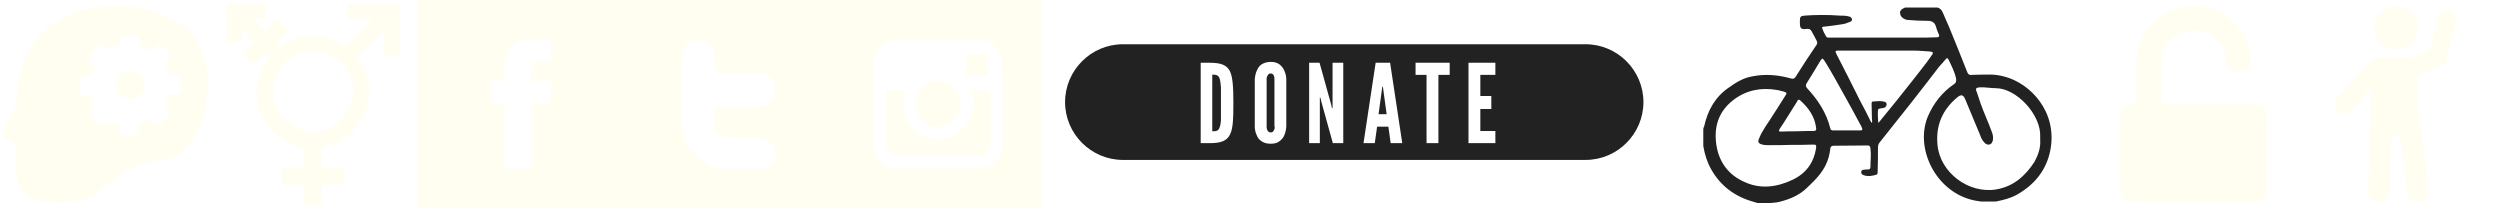
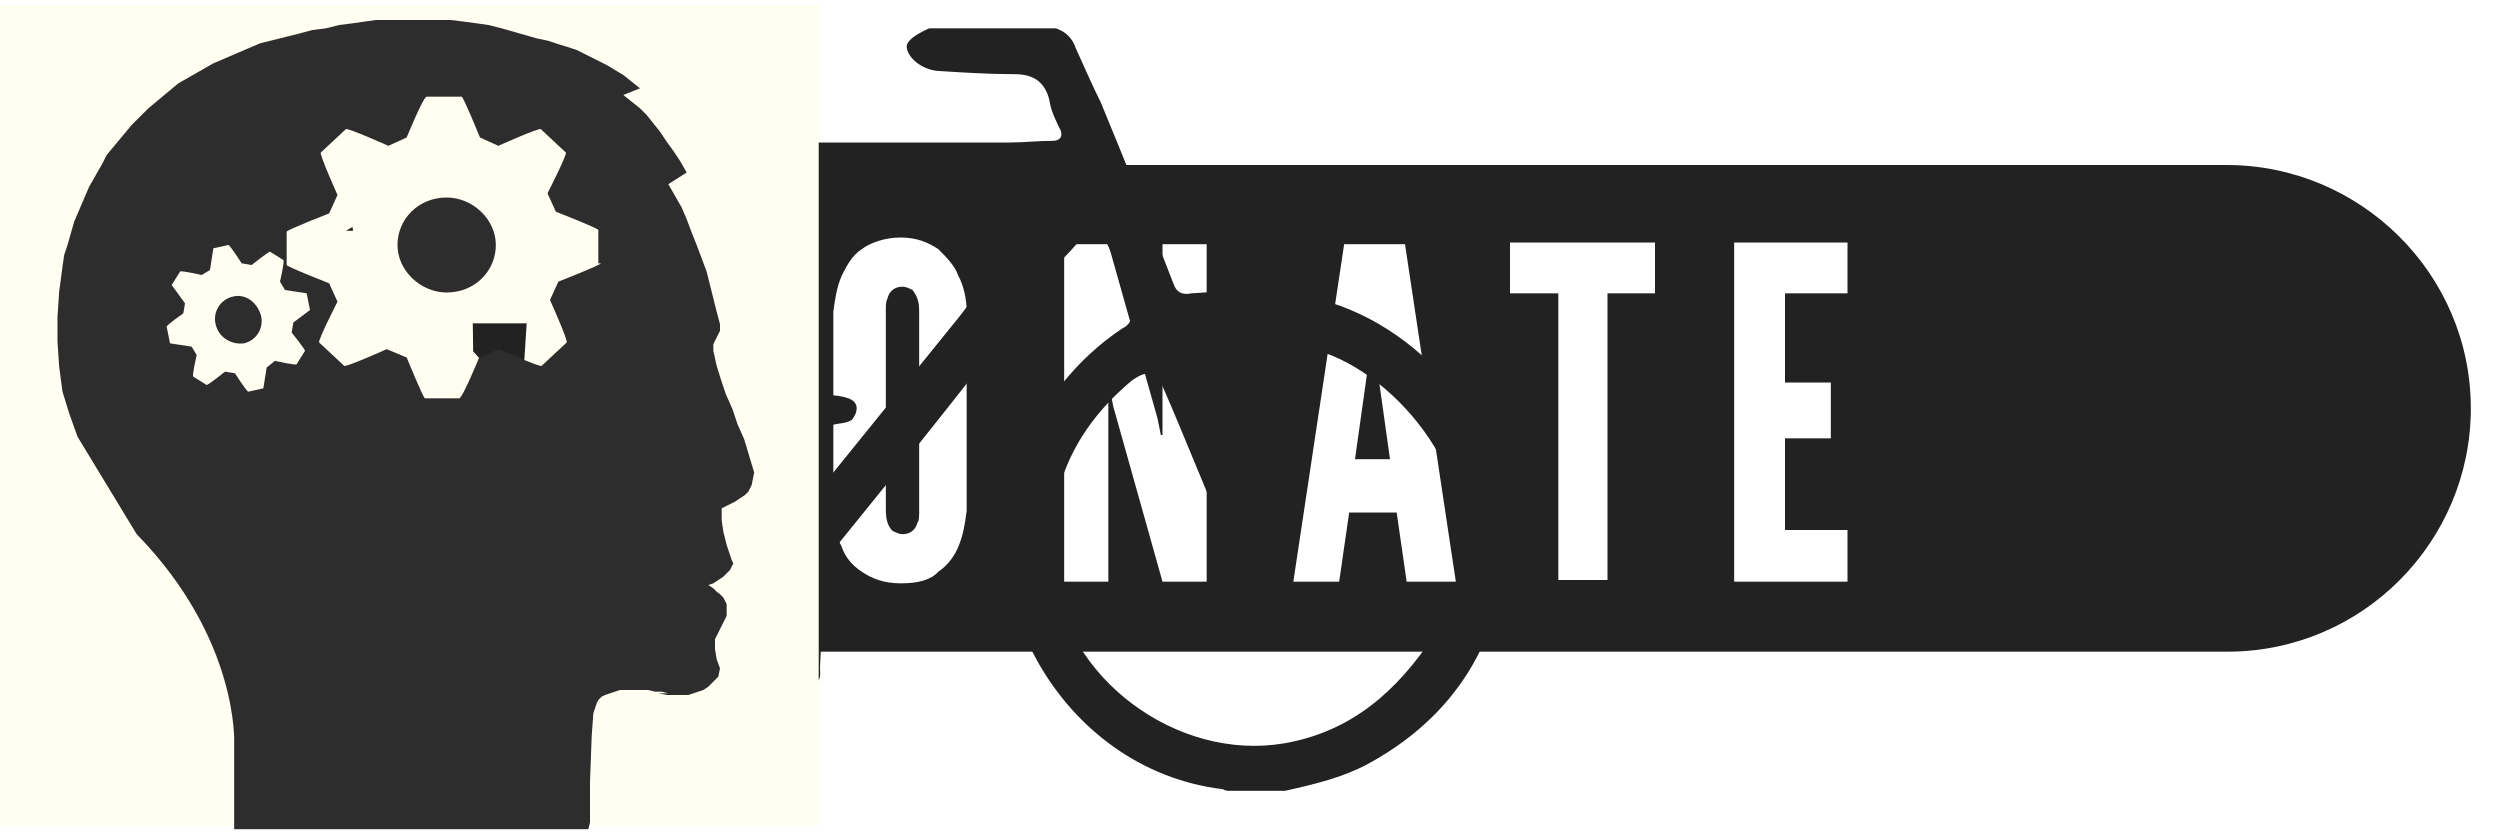
- <svg xmlns="http://www.w3.org/2000/svg" version="1.1" id="svg-sprites" x="0px" y="0px" viewBox="0 0 864.5 72" xml:space="preserve">
+ <svg xmlns="http://www.w3.org/2000/svg" version="1.1" id="svg-sprites" x="0px" y="0px" viewBox="0 -0.6 300 100" xml:space="preserve">
  <g id="bicycle">
-     <path style="fill:#222222;" d="M658.8,2.6c3.8,0,7.6,0,11.2,0c0.9,0.3,1.4,0.8,1.8,1.7c0.7,1.6,1.4,3.3,2.1,4.8   c2.2,5.3,4.3,10.6,6.4,15.9c0.3,0.8,0.8,1,1.6,0.9c1.7-0.1,3.4-0.1,5-0.1c2.1-0.1,4.2,0.1,6.3,0.7C702,28.8,711.6,38.6,709,52   c-1.4,7-5.6,12-11.7,15.4c-2.2,1.2-4.7,1.8-7.2,2.3c-1.7,0-3.4,0-5.1,0c-0.1,0-0.4-0.1-0.5-0.1c-14.3-1.7-22.6-17.6-17.9-29.2   c2-4.7,5-8.5,9.1-11.3c0.8-0.5,0.8-1.2,0.7-2c-0.5-2.3-1.6-4.4-2.6-6.5c-0.3-0.7-0.7-0.5-1-0.1c-0.7,0.8-1.4,1.7-2.2,2.5   c-6.8,8.9-13.6,17.5-20.5,26.1c-0.5,0.5-0.7,1.2-0.7,2c0,2.6,0,5.3-0.1,8c0,0.4,0.1,1-0.4,1.3c-1.4,0.4-3,0.8-4.6,0.1   c-0.4-0.1-0.7-0.5-0.7-1s0.4-0.8,0.9-0.8c0.5-0.1,0.9-0.1,1.4-0.1c0.7,0,0.9-0.3,0.9-0.9c0-2.1,0.3-4.3,0-6.4c-0.1-0.8-0.4-1-1-1   c-3.9,0-7.8,0.1-11.7,0.1c-0.8,0-1.2,0.4-1.2,1.2c-0.1,0.9-0.3,1.7-0.5,2.6c-1.2,4.6-4.3,7.7-7.6,10.8c-2.6,2.5-5.7,3.8-9.1,4.7   c-1,0.3-2.2,0.4-3.4,0.5c-1.6,0-3.1,0-4.6,0c-0.4-0.1-0.8-0.3-1.3-0.4C600,68,595,64.4,591.7,58.5c-1.4-2.5-2.2-5.1-2.7-8   c0-2,0-3.9,0-5.9c0.1-0.3,0.1-0.7,0.3-0.9c1.2-5.5,3.8-10.2,8.5-13.4c2.5-1.8,5.1-3.4,8.2-3.9c4.4-0.9,8.9-0.5,13.2,0.7   c0.8,0.3,1.3,0.1,1.7-0.5c2.3-3.7,4.7-7.3,7.2-11c0.4-0.5,0.4-1,0-1.7c-0.5-0.9-1-2-1.6-3c-0.4-0.8-0.9-1-1.8-0.9   c-2,0.3-2.3-0.3-2.3-2.2c0-0.3,0-0.4,0-0.7c0-1.3,0.3-1.6,1.6-1.7c4-0.3,8.2-0.3,12.3,0c1,0,2.1,0,3.1,0.3c0.5,0.1,0.9,0.4,1,0.9   c0.1,0.7-0.4,0.9-0.8,1c-0.9,0.4-1.8,0.7-2.7,0.8C634.8,8.7,633,9,631,9.2c-0.4,0-1,0-0.9,0.5c0.3,0.9,0.7,1.8,1.2,2.6   c0.4,0.9,1,0.7,1.7,0.7c11.1,0,22,0,33.1,0c1.2,0,2.5-0.1,3.7-0.1c0.7,0,0.9-0.4,0.7-0.9c-0.4-0.9-0.8-1.8-1-2.7   c-0.5-1.6-1.4-2.1-3-2.1c-2.2,0-4.6-0.1-6.8-0.3c-1.3-0.1-2.6-1.2-2.6-2.1C656.8,3.8,657.5,3.1,658.8,2.6z M705.5,48.4   c0-0.4,0-0.7,0-1c0.4-7.8-8.3-16.9-15.3-16.9c-1.8,0-3.8-0.4-5.6-0.3c-1.3,0.1-1.6,0.4-1,1.7c0.4,1.3,0.9,2.6,1.3,3.9   c1.2,3.4,2.7,6.5,3.9,9.9c0.4,0.9,0.5,2,0.3,3c-0.3,0.7-0.5,1.2-1.3,1.3c-0.7,0.1-1.2-0.3-1.6-0.7c-0.8-0.8-1.2-1.8-1.6-2.9   c-1.7-4-3.3-8-5-12c-0.7-1.7-1.4-1.8-2.7-0.8c-5.2,4.3-7.6,9.8-6.9,16.6c0.9,9.5,10.8,16.9,20.3,15.3c5.9-1,10-4.6,13.2-9.5   C704.8,53.6,705.7,51.1,705.5,48.4z M619.3,50.1L619.3,50.1c-2.5,0.1-5.1,0.1-7.6,0.1c-0.9,0-1.7,0-2.6-0.3c-1-0.3-1.3-0.9-0.9-1.8   c0.3-0.7,0.5-1.3,0.9-2c0.9-1.6,1.8-3,2.9-4.6c1.8-2.7,3.5-5.5,5.3-8.3c0.7-1,0.7-1.2-0.7-1.6c-0.7-0.1-1.4-0.4-2.2-0.5   c-5.3-0.9-10.4,0-14.9,3.4c-5.1,3.9-6.9,9.1-6,15.5c0.9,6.1,4.3,10.6,9.9,13c5.6,2.5,11.2,1.7,16.6-0.9c4.6-2.2,7.2-5.9,8-10.8   c0.1-1.2,0.1-1.3-1.2-1.3C624.5,50.1,621.9,50.1,619.3,50.1z M647.1,42.4c0.1,0,0.1,0,0.3-0.1c0-0.5-0.1-1.2-0.1-1.7   c0-1.6-0.1-3.1-0.1-4.6c0-0.4,0-0.9,0.5-0.9c1.3-0.1,2.7-0.3,4,0.1c0.4,0.1,0.7,0.4,0.7,0.9c0,0.4-0.3,0.8-0.5,1   c-0.5,0.3-1.2,0.3-1.7,0.4c-0.4,0.1-0.8,0.1-0.8,0.7c-0.1,1.4,0,2.7,0.1,4.3c0.4-0.4,0.7-0.7,0.8-0.9c3.8-4.6,7.4-9.1,11.1-13.8   c2.2-2.9,4.6-5.7,6.6-8.7c0.7-0.9,0.4-1.2-0.7-1.3c-1.8-0.1-3.7-0.3-5.5-0.3c-8.6,0-17.2,0-25.9,0c-1.3,0-1.4,0.1-0.8,1.3   c2.7,5.3,5.5,10.7,8.2,16.2C644.6,37.4,645.9,39.9,647.1,42.4z M638.5,45.1C638.5,45.1,638.5,45.2,638.5,45.1c1.4,0,3,0,4.4,0   c1.2,0,1.3-0.1,0.8-1.3c-2.1-3.9-4.2-7.8-6.4-11.7c-2.1-3.8-4.2-7.6-6.4-11.1c-0.7-1-0.8-0.9-1.4,0c-1.6,2.6-3.1,5.2-4.7,7.7   c-0.5,0.8-0.4,1.2,0.1,1.8c3.7,4,6.6,8.3,8,13.8c0.1,0.7,0.5,0.8,1.2,0.8C635.5,45.1,637,45.1,638.5,45.1z M621.5,45.4L621.5,45.4   c1.8-0.1,3.7-0.1,5.5-0.1c0.9,0,1.2-0.3,1-1.2c-0.5-3.9-2.7-6.9-5.5-9.4c-0.5-0.4-0.8-0.3-1,0.3c-2.1,3.3-4,6.5-6.1,9.6   c-0.4,0.7-0.3,0.9,0.5,0.9C617.9,45.4,619.7,45.4,621.5,45.4z" />
+     <path style="fill:#222222;" d="M111.5,2.8c5.1,0,10.5,0,15.2,0c1.2,0.4,2,1.2,2.4,2.4c1,2.2,2,4.5,3,6.5c3,7.3,5.9,14.4,8.7,21.7   c0.4,1.2,1.2,1.4,2.2,1.2c2.4-0.2,4.5-0.2,6.9-0.2c3-0.2,5.7,0.2,8.7,1c12.1,3.2,25.1,16.6,21.5,34.8c-2,9.5-7.7,16.4-16,20.9   c-3,1.6-6.3,2.4-9.9,3.2c-2.4,0-4.5,0-6.9,0c-0.2,0-0.6-0.2-0.6-0.2c-19.6-2.4-30.8-24.1-24.5-39.9c2.8-6.3,6.9-11.7,12.5-15.4   c1.2-0.6,1.2-1.6,1-2.8c-0.6-3.2-2.2-5.9-3.6-8.9c-0.4-1-1-0.6-1.4-0.2c-1,1.2-2,2.4-3,3.4c-9.3,12.3-18.6,23.9-28.1,35.6   c-0.6,0.6-1,1.6-1,2.8c0,3.6,0,7.3-0.2,10.9c0,0.6,0.2,1.4-0.6,1.8c-2,0.6-4.2,1.2-6.3,0.2c-0.6-0.2-1-0.6-1-1.4   c0-0.8,0.6-1.2,1.2-1.2c0.6-0.2,1.2-0.2,2-0.2c1,0,1.2-0.4,1.2-1.2c0-3,0.4-5.9,0-8.7c-0.2-1.2-0.6-1.4-1.4-1.4   c-5.3,0-10.7,0.2-16,0.2c-1.2,0-1.6,0.6-1.6,1.6c-0.2,1.2-0.4,2.4-0.6,3.6c-1.6,6.3-5.9,10.5-10.5,14.8c-3.6,3.4-7.7,5.1-12.5,6.3   c-1.4,0.4-3,0.6-4.5,0.6c-2.2,0-4.2,0-6.3,0c-0.6-0.2-1.2-0.4-1.8-0.6c-8.7-2.4-15.6-7.3-20.2-15.4c-2-3.4-3-6.9-3.8-10.9   c0-2.8,0-5.3,0-8.1c0.2-0.4,0.2-1,0.4-1.2c1.6-7.5,5.1-13.8,11.7-18.4c3.4-2.4,6.9-4.5,11.3-5.3c5.9-1.2,12.3-0.6,18,1   c1.2,0.4,1.8,0.2,2.4-0.6c3.2-5.1,6.3-9.9,9.9-15c0.6-0.6,0.6-1.4,0-2.4c-0.6-1.2-1.4-2.8-2.2-4.2c-0.6-1.2-1.2-1.4-2.4-1.2   c-2.8,0.4-3.2-0.4-3.2-3c0-0.4,0-0.6,0-1c0-1.8,0.4-2.2,2.2-2.4c5.5-0.4,11.3-0.4,16.8,0c1.4,0,3,0,4.2,0.4   c0.6,0.2,1.2,0.6,1.4,1.2c0.2,1-0.6,1.2-1.2,1.4c-1.2,0.6-2.4,1-3.8,1.2c-3,0.4-5.3,0.8-8.1,1.2c-0.6,0-1.4,0-1.2,0.6   c0.4,1.2,1,2.4,1.6,3.6c0.6,1.2,1.4,1,2.4,1c15.2,0,30,0,45.3,0c1.6,0,3.4-0.2,5.1-0.2c1,0,1.2-0.6,1-1.2c-0.6-1.2-1.2-2.4-1.4-3.8   c-0.6-2.2-2-3-4.2-3c-3,0-6.3-0.2-9.3-0.4c-1.8-0.2-3.6-1.6-3.6-3C108.9,4.3,109.7,3.6,111.5,2.8z M175.3,65.4c0-0.6,0-1,0-1.4   c0.6-10.7-11.3-23.1-20.9-23.1c-2.4,0-5.1-0.6-7.7-0.4c-1.8,0.2-2.2,0.6-1.4,2.4c0.6,1.8,1.2,3.6,1.8,5.3c1.6,4.5,3.8,8.9,5.3,13.4   c0.6,1.2,0.6,2.8,0.4,4.2c-0.4,1-0.6,1.6-1.8,1.8c-1,0.2-1.6-0.4-2.2-1c-1.2-1.2-1.6-2.4-2.2-4c-2.4-5.5-4.5-10.9-6.9-16.4   c-1-2.4-2-2.4-3.8-1.2c-7.1,5.9-10.5,13.4-9.5,22.7c1.2,13,14.8,23.1,27.7,20.9c8.1-1.4,13.6-6.3,18-13   C174.3,72.5,175.7,69,175.3,65.4z M57.7,67.6L57.7,67.6c-3.4,0.2-6.9,0.2-10.5,0.2c-1.2,0-2.4,0-3.6-0.4c-1.4-0.4-1.8-1.2-1.2-2.4   c0.4-1,0.6-1.8,1.2-2.8c1.2-2.2,2.4-4.2,4-6.3c2.4-3.8,4.7-7.5,7.3-11.3c1-1.4,1-1.6-1-2.2c-1-0.2-2-0.6-3-0.6   c-7.3-1.2-14.2,0-20.4,4.5c-6.9,5.3-9.5,12.5-8.1,21.1C23.7,75.9,28.5,82,36,85.4c7.7,3.4,15.2,2.4,22.7-1.2   c6.3-3,9.9-8.1,10.9-14.8c0.2-1.6,0.2-1.8-1.6-1.8C64.6,67.6,61.1,67.6,57.7,67.6z M95.7,57.1c0.2,0,0.2,0,0.4-0.2   c0-0.6-0.2-1.6-0.2-2.4c0-2.2-0.2-4.2-0.2-6.3c0-0.6,0-1.2,0.6-1.2c1.8-0.2,3.8-0.4,5.5,0.2c0.6,0.2,1,0.6,1,1.2   c0,0.6-0.4,1.2-0.6,1.4c-0.6,0.4-1.6,0.4-2.4,0.6c-0.6,0.2-1.2,0.2-1.2,1c-0.2,2,0,3.8,0.2,5.9c0.6-0.6,1-1,1.2-1.2   c5.1-6.3,10.1-12.5,15.2-18.8c3-4,6.3-7.7,9.1-11.9c1-1.2,0.6-1.6-1-1.8c-2.4-0.2-5.1-0.4-7.5-0.4c-11.7,0-23.5,0-35.4,0   c-1.8,0-2,0.2-1.2,1.8c3.8,7.3,7.5,14.6,11.3,22.1C92.1,50.4,93.9,53.8,95.7,57.1z M83.8,60.9C83.8,60.9,83.8,61.1,83.8,60.9   c2,0,4.2,0,5.9,0c1.6,0,1.8-0.2,1.2-1.8c-3-5.3-5.7-10.7-8.7-16c-3-5.1-5.7-10.5-8.7-15.2c-1-1.4-1.2-1.2-2,0   c-2.2,3.6-4.2,7.1-6.3,10.5c-0.6,1.2-0.6,1.6,0.2,2.4c5.1,5.5,9.1,11.3,10.9,18.8c0.2,1,0.6,1.2,1.6,1.2   C79.6,60.9,81.8,60.9,83.8,60.9z M60.7,61.3L60.7,61.3c2.4-0.2,5.1-0.2,7.5-0.2c1.2,0,1.6-0.4,1.4-1.6c-0.6-5.3-3.8-9.5-7.5-12.8   c-0.6-0.6-1.2-0.4-1.4,0.4c-3,4.5-5.5,8.9-8.3,13c-0.6,1-0.4,1.2,0.6,1.2C55.7,61.3,58.1,61.3,60.7,61.3z" />
  </g>
  <g id="donate">
-     <path style="fill:#222222;" d="M568.3,35.3c0,11-9,20-20,20h-160c-11,0-20-9-20-20l0,0c0-11,9-20,20-20h160   C559.3,15.3,568.3,24.3,568.3,35.3L568.3,35.3z M418.4,49.5c3.8,0,5.8-0.8,6.9-2.9c1.1-2.1,1.2-5.6,1.2-11s-0.2-8.9-1.2-11   c-1.1-2.1-3.1-2.9-6.9-2.9h-3.2v27.8H418.4z M419.2,25.8c1.4,0,2.2,0.2,2.6,1.5c0.2,0.7,0.3,1.7,0.4,2.9c0,1.3,0,3.1,0,5.4   s0,4,0,5.4s-0.2,2.3-0.4,2.9c-0.4,1.4-1.2,1.5-2.6,1.5V25.8z M444.8,27.4c0-1.1-0.3-2.1-0.7-3c-0.3-0.8-0.9-1.5-1.6-2.1   c-0.8-0.6-1.8-0.9-3.1-0.9c-1.4,0-2.4,0.4-3.2,0.9s-1.2,1.3-1.6,2.1c-0.4,0.9-0.6,1.9-0.7,3v16.4c0,1.1,0.3,2.2,0.7,3   c0.3,0.8,0.8,1.5,1.6,2c0.8,0.6,1.8,0.9,3.2,0.9s2.4-0.3,3.1-0.9c0.8-0.6,1.3-1.3,1.6-2c0.4-0.9,0.6-1.9,0.7-3V27.4z M440.8,43.8   c0,0.4,0,0.8-0.2,1c-0.2,0.6-0.5,1-1.2,1c-0.3,0-0.6-0.1-0.8-0.3c-0.4-0.4-0.6-0.9-0.6-1.7V27.4c0-0.4,0-0.7,0.2-1   c0.2-0.5,0.5-1,1.2-1c0.3,0,0.6,0.1,0.8,0.3c0.4,0.5,0.5,1,0.5,1.7v16.4H440.8z M460.9,49.5h3.6V21.7h-3.7v15.7h-0.2l-0.3-1.3   l-4-14.4h-3.6v27.8h3.7V33.8h0.2l0.3,1.3L460.9,49.5z M475.4,49.5l0.8-5.7h3.9l0.8,5.7h4l-4.2-27.8h-5l-4.2,27.8H475.4z    M479.5,39.5h-2.8l1.2-8.8L478,30h0.2l0.1,0.7L479.5,39.5z M493.3,25.9v23.6h4.1V25.9h3.9v-4.2h-11.8v4.2   C489.5,25.9,493.3,25.9,493.3,25.9z M507.8,49.5h9.3v-4.2h-5.2v-7.6h3.8v-4.5h-3.8v-7.3h5.2v-4.2h-9.3V49.5z" />
+     <path style="fill:#222222;" d="M296.5,48.4c0,16-13,29.2-29.2,29.2H33.6c-16,0-29.2-13-29.2-29.2l0,0c0-16,13-29.2,29.2-29.2h233.6   C283.2,19.2,296.5,32.2,296.5,48.4L296.5,48.4z M77.5,69.2C83,69.2,86,68,87.6,65c1.6-3.2,1.8-8.1,1.8-16s-0.2-13-1.8-16   c-1.6-3.2-4.5-4.2-10.1-4.2h-4.7v40.5h4.7V69.2z M78.7,34.4c2,0,3.2,0.2,3.8,2.2c0.2,1,0.4,2.6,0.6,4.2c0,2,0,4.5,0,7.9   s0,5.9,0,7.9s-0.2,3.4-0.6,4.2c-0.6,2-1.8,2.2-3.8,2.2V34.4z M116,36.8c0-1.6-0.4-3.2-1-4.3c-0.4-1.2-1.4-2.2-2.4-3.2   c-1.2-0.8-2.6-1.4-4.5-1.4s-3.6,0.6-4.7,1.4c-1.2,0.8-1.8,2-2.4,3.2c-0.6,1.4-0.8,2.8-1,4.3v23.9c0,1.6,0.4,3.2,1,4.3   c0.4,1.2,1.2,2.2,2.4,3c1.2,0.8,2.6,1.4,4.7,1.4s3.6-0.4,4.5-1.4c1.2-0.8,2-2,2.4-3c0.6-1.4,0.8-2.8,1-4.3V36.8z M110.3,60.7   c0,0.6,0,1.2-0.2,1.4c-0.2,0.8-0.8,1.4-1.8,1.4c-0.4,0-0.8-0.2-1.2-0.4c-0.6-0.6-0.8-1.4-0.8-2.6V36.6c0-0.6,0-1,0.2-1.4   c0.2-0.8,0.8-1.4,1.8-1.4c0.4,0,0.8,0.2,1.2,0.4c0.6,0.8,0.8,1.4,0.8,2.6V60.7L110.3,60.7z M139.5,69.2h5.3V28.7h-5.3v22.9h-0.2   l-0.4-2L133,28.7h-5.3v40.5h5.3V46.2h0.2l0.4,2L139.5,69.2z M160.7,69.2l1.2-8.3h5.7l1.2,8.3h5.9l-6.1-40.5h-7.3l-6.1,40.5H160.7z    M166.8,54.5h-4.2l1.8-12.8l0.2-1h0.2l0.2,1L166.8,54.5z M187,34.6V69h5.9V34.6h5.7v-6.1h-17.4v6.1H187z M208.1,69.2h13.6V63h-7.5   V52h5.5v-6.7h-5.5V34.6h7.5v-6.1h-13.6V69.2z" />
  </g>
  <g id="facebook">
-     <path style="fill:#FFFEF1;" d="M144.3,0v72h72V0H144.3z M190.1,36h-6.3c0,10.1,0,22.5,0,22.5h-9.4c0,0,0-12.2,0-22.5h-4.5v-7.9h4.5   v-5.2c0-3.6,1.8-9.4,9.4-9.4h6.8v7.7c0,0-4.1,0-5,0s-2,0.4-2,2.2v4.7h7.2L190.1,36z" />
+     <path style="fill:#FFFEF1;" d="M0,0v98.4h98.2V0H0z M62.5,49.2h-8.7c0,13.8,0,30.6,0,30.6H40.9c0,0,0-16.6,0-30.6h-6.1V38.3h6.1   v-7.1c0-4.9,2.4-12.8,12.8-12.8H63v10.5c0,0-5.5,0-6.9,0c-1.2,0-2.8,0.6-2.8,3v6.3h9.9L62.5,49.2z" />
  </g>
  <g id="twitter">
-     <path style="fill:#FFFEF1;" d="M216,0v72h72V0H216z M262.3,58.5c-1.6,0-10.3-0.2-12.6-0.2c-2.2,0-13.9-3.6-13.9-16.4   c0-2.3,0-4.5,0-6.8c0-2.2,0-4.3,0-6.3c0-0.5,0-1.3,0-1.8c0-3.2-0.4-6.8,0.7-9.9c0.7-2.3,2.7-3.2,5-3.2c5.6,0,5.9,5.8,5.9,11.5h16.2   c2.5,0,4.5,2.5,4.5,6.7c0,4-4.1,4.9-6.3,4.9h-14.6c0,2.3-0.2,4.5-0.2,5.6c0,2.5,0.9,5.2,7.2,5.2h8.6c2.2,0,5.4,1.6,5.4,6.3   C268.4,58.1,263.9,58.5,262.3,58.5z" />
+     <path style="fill:#FFFEF1;" d="M0,0v98.4h98.2V0H0z M63,79.8c-2.2,0-14-0.2-17.2-0.2c-3,0-19-4.9-19-22.3c0-3.2,0-6.1,0-9.3   c0-3,0-5.9,0-8.7c0-0.6,0-1.8,0-2.4c0-4.3-0.6-9.3,1-13.4c1-3.2,3.8-4.3,6.9-4.3c7.7,0,8.1,7.9,8.1,15.6H65c3.4,0,6.1,3.4,6.1,9.1   c0,5.5-5.5,6.7-8.7,6.7h-20c0,3.2-0.2,6.1-0.2,7.7c0,3.4,1.2,7.1,9.9,7.1h11.7c3,0,7.3,2.2,7.3,8.7C71.5,79.4,65.4,79.8,63,79.8z" />
  </g>
  <g id="instagram">
    <g>
-       <path style="fill:#FFFEF1;" d="M324.3,43.9c4.3,0,7.9-3.6,7.9-7.9c0-1.8-0.5-3.2-1.4-4.7c-1.4-2-3.8-3.2-6.5-3.2s-5,1.3-6.5,3.2    c-0.9,1.3-1.4,2.9-1.4,4.7C316.4,40.3,320,43.9,324.3,43.9z" />
-       <polygon style="fill:#FFFEF1;" points="341.6,26.3 341.6,19.6 341.6,18.7 340.7,18.7 334.1,18.7 334.1,26.3   " />
-       <path style="fill:#FFFEF1;" d="M336.6,36c0,6.8-5.6,12.2-12.2,12.2c-6.8,0-12.2-5.6-12.2-12.2c0-1.6,0.4-3.2,0.9-4.7h-6.7v18.4    c0,2.3,2,4.3,4.3,4.3h27.5c2.3,0,4.3-2,4.3-4.3V31.3h-6.7C336.4,32.8,336.6,34.4,336.6,36z" />
-       <path style="fill:#FFFEF1;" d="M288.3,0v72h72V0H288.3z M346.8,31.3v18.4c0,4.9-4,8.6-8.6,8.6h-27.7c-4.9,0-8.6-4-8.6-8.6V31.3    v-9.2c0-4.9,4-8.6,8.6-8.6H338c4.9,0,8.6,4,8.6,8.6L346.8,31.3L346.8,31.3z" />
+       <path style="fill:#FFFEF1;" d="M49,60.1c5.9,0,10.9-4.9,10.9-10.9c0-2.4-0.6-4.3-2-6.3c-2-2.8-5.1-4.3-8.9-4.3    c-3.8,0-6.9,1.8-8.9,4.3c-1.2,1.8-2,4-2,6.3C38.3,55.1,43.3,60.1,49,60.1z" />
+       <polygon style="fill:#FFFEF1;" points="72.7,36 72.7,26.9 72.7,25.5 71.5,25.5 62.5,25.5 62.5,36   " />
+       <path style="fill:#FFFEF1;" d="M65.8,49.2c0,9.3-7.7,16.6-16.6,16.6c-9.3,0-16.6-7.7-16.6-16.6c0-2.2,0.6-4.3,1.2-6.3h-9.1V68    c0,3.2,2.8,5.9,5.9,5.9h37.5c3.2,0,5.9-2.8,5.9-5.9V42.9H65C65.6,44.9,65.8,47,65.8,49.2z" />
+       <path style="fill:#FFFEF1;" d="M0,0v98.4h98.2V0H0z M79.8,42.9V68c0,6.7-5.5,11.7-11.7,11.7H30.4c-6.7,0-11.7-5.5-11.7-11.7V42.9    V30.2c0-6.7,5.5-11.7,11.7-11.7H68c6.7,0,11.7,5.5,11.7,11.7L79.8,42.9L79.8,42.9z" />
    </g>
  </g>
  <g id="trans">
-     <path id="path5" style="fill:#FFFEF1;" d="M78.3,1.2v13.3h5.3v-4l4,4l-4,4l4,4l4-4l1.3,1.3c-2.6,3.3-4.2,7.5-4.2,12   c0,9.7,7.1,17.8,16.5,19.2v6.9h-7.6v6h7.6v7h6v-7h7.6v-6h-7.6V51l0,0c9.3-1.4,16.5-9.5,16.5-19.2c0-4.5-1.6-8.7-4.2-12l9.3-9.3v8.6   h5.3V1.2h-17.9v5.3h8.6l-9.4,9.4c-3.2-2.2-7-3.6-11.2-3.6s-8,1.3-11.2,3.6l-1.4-1.4l4-4l-4-4l-4,4l-4-4h4V1.2H78.3z M108.2,17.7   c7.7,0,13.9,6.3,13.9,13.9s-6.3,13.9-13.9,13.9s-13.9-6.3-13.9-13.9S100.5,17.7,108.2,17.7L108.2,17.7z" />
+     <path id="path5" style="fill:#FFFEF1;" d="M10.9,1.6v18.2h7.3v-5.5l5.5,5.5l-5.5,5.5l5.5,5.5l5.5-5.5l1.8,1.8   c-3.6,4.5-5.7,10.3-5.7,16.4c0,13.2,9.7,24.3,22.5,26.3v9.5H37.4v8.1h10.5v9.5h8.1v-9.5h10.5v-8.1H55.9v-9.5l0,0   c12.6-2,22.5-13,22.5-26.3c0-6.1-2.2-11.9-5.7-16.4l12.6-12.6v11.7h7.3V1.6H68.2v7.3h11.7L67,21.7c-4.3-3-9.5-4.9-15.2-4.9   s-10.9,1.8-15.2,4.9l-2-2l5.5-5.5l-5.5-5.5l-5.5,5.5l-5.5-5.5h5.5V1.4H10.9V1.6z M51.8,24.1c10.5,0,19,8.7,19,19   c0,10.5-8.7,19-19,19s-19-8.7-19-19C32.8,32.8,41.1,24.1,51.8,24.1L51.8,24.1z" />
+   </g>
+   <g id="lock">
+     <path style="fill:#FFFEF1;" d="M78.7,49c1.6,0,3,0.6,4.2,1.6c1.2,1,1.6,2.4,1.6,4.2v34.8c0,1.6-0.6,3-1.6,4.2   c-1,1.2-2.4,1.6-4.2,1.6H20.6c-1.6,0-3-0.6-4.2-1.6c-1.2-1.2-1.6-2.4-1.6-4.2V54.7c0-1.6,0.6-3,1.6-4.2c1.2-1.2,2.4-1.6,4.2-1.6h2   V29.4c0-7.5,2.6-13.8,7.9-19.2s11.7-7.9,19.2-7.9s13.8,2.6,19.2,7.9s7.9,11.7,7.9,19.2c0,1.2-0.4,2-1.2,2.8   c-0.8,0.8-1.6,1.2-2.8,1.2H69c-1.2,0-2-0.4-2.8-1.2c-0.8-0.8-1.2-1.6-1.2-2.8c0-4.2-1.6-7.9-4.5-10.9c-3-3-6.7-4.5-10.9-4.5   s-7.9,1.6-10.9,4.5c-3,3-4.5,6.7-4.5,10.9v19.4h44.5V49z" />
+   </g>
+   <g id="child">
+     <circle style="fill:#FFFEF1;" cx="46.4" cy="13.2" r="10.3" />
+     <path style="fill:#FFFEF1;" d="M18.6,46.2C17,48,17,50.8,18.8,52.4c0.8,0.8,2,1.2,3,1.2c1.2,0,2.4-0.4,3.2-1.4l9.5-10.7V54l-1.2,36   c-0.2,3,2,5.1,4.9,5.3h0.2c2.8,0,4.9-2.2,5.1-4.9l1-27.1h4L52,90.7c0.2,2.6,2.4,4.3,5.1,4.3c0.2,0,0.4,0,0.6,0   c2.8-0.4,4.7-3,4.3-5.7L56.9,51l-0.2-15.6L68,30.2c1.2-0.6,2.2-1.6,2.4-3l4.5-17.6c0.6-2.4-0.8-4.7-3.2-5.5   c-2.4-0.8-4.7,0.8-5.5,3.2l-4,15.6l-9.1,4.2H37.4c-0.2,0-0.4,0-0.6,0.2c-0.8,0.2-1.8,0.6-2.4,1.2L18.6,46.2z" />
  </g>
  <g id="brain">
-     <g>
-       <path style="fill:#FFFEF1;" d="M31.3,32.7L31.3,32.7L31.3,32.7L31.3,32.7z" />
-       <path style="fill:#FFFEF1;" d="M31.3,32.7C31.3,32.5,31.3,32.5,31.3,32.7C31.3,32.5,31.3,32.5,31.3,32.7z" />
-       <path style="fill:#FFFEF1;" d="M58.6,32.7L58.6,32.7L58.6,32.7z" />
-       <path style="fill:#FFFEF1;" d="M58.6,32.7L58.6,32.7L58.6,32.7z" />
-       <path style="fill:#FFFEF1;" d="M66.4,11.7c-6-7.2-22.8-12.3-37.1-8.3C14.4,7.7,6.8,17,5.9,33.8c0,1.3-0.4,2.5-0.9,3.6l-3.8,7.8    c-0.2,0.7-0.2,1.3,0,2s0.9,1.1,1.3,1.3l1.1,0.2c1.1,0.4,1.8,1.3,1.8,2.5C5.2,66.2,5.9,70,21.5,70C38.3,70,36,57.7,56.4,55.3    C71.6,53.5,76.7,24,66.4,11.7z M62.4,30.9c0,0.9-0.7,1.6-1.8,1.6h-2l0,0c-0.4,1.3-0.9,2.7-1.6,3.8l1.3,1.3c0.7,0.7,0.7,1.8,0,2.5    l-2.5,2.5c-0.7,0.7-1.8,0.7-2.5,0L52,41.3c-1.1,0.7-2.5,1.1-3.8,1.6c0,0,0,0.9,0,2c0,0.9-0.7,1.8-1.8,1.8H43    c-0.4,0-0.9-0.2-1.1-0.4s-0.4-0.7-0.4-1.1v-1.8c-1.3-0.4-2.7-0.9-3.8-1.6L36.3,43c-0.2,0.2-0.7,0.4-1.1,0.4    c-0.4,0-0.9-0.2-1.1-0.4l-2.5-2.5c-0.2-0.2-0.4-0.7-0.4-1.1s0.2-0.9,0.4-1.1l1.3-1.3c-0.7-1.1-1.3-2.5-1.6-3.8l0,0h-1.8    c-0.9,0-1.8-0.7-1.8-1.6V28c0-0.9,0.7-1.8,1.8-1.8h1.8l0,0c0.2-1.3,0.9-2.7,1.6-3.8l-1.3-1.3c-0.7-0.7-0.7-1.8,0-2.5l2.5-2.9    c0.2-0.2,0.7-0.4,1.1-0.4s0.9,0.2,1.1,0.4l1.3,1.3c1.1-0.7,2.5-1.3,3.8-1.6v-1.8c0-0.4,0.2-0.9,0.4-1.1c0.2-0.2,0.7-0.4,1.1-0.4    h3.6c0.9,0,1.8,0.7,1.8,1.8c0,0.9,0,2,0,2c1.3,0.4,2.7,0.9,3.8,1.6l1.3-1.3c0.4-0.7,0.9-0.9,1.3-0.9s0.9,0.2,1.1,0.4l2.5,2.5    c0.7,0.7,0.7,1.8,0,2.5L57,22c0.7,1.1,1.1,2.5,1.6,3.8l0,0h2c0.9,0,1.8,0.7,1.8,1.6L62.4,30.9L62.4,30.9z" />
-       <circle style="fill:#FFFEF1;" cx="45" cy="29.3" r="4.9" />
-     </g>
-   </g>
-   <g id="lock">
-     <path style="fill:#FFFEF1;" d="M779.8,36c1.2,0,2.2,0.4,3,1.2s1.2,1.8,1.2,3v25.5c0,1.2-0.4,2.2-1.2,3s-1.8,1.2-3,1.2h-42.5   c-1.2,0-2.2-0.4-3-1.2c-0.8-0.8-1.2-1.8-1.2-3V40.3c0-1.2,0.4-2.2,1.2-3s1.8-1.2,3-1.2h1.4V21.8c0-5.5,1.9-10.1,5.8-14   s8.6-5.8,14-5.8c5.5,0,10.1,1.9,14,5.8s5.8,8.6,5.8,14c0,0.8-0.3,1.4-0.8,2c-0.6,0.6-1.2,0.8-2,0.8h-2.8c-0.8,0-1.4-0.3-2-0.8   c-0.6-0.6-0.8-1.2-0.8-2c0-3.1-1.1-5.8-3.3-8s-4.9-3.3-8-3.3s-5.8,1.1-8,3.3s-3.3,4.9-3.3,8V36H779.8L779.8,36z" />
-   </g>
-   <g id="child">
-     <circle style="fill:#FFFEF1;" cx="828.6" cy="9.7" r="7.5" />
-     <path style="fill:#FFFEF1;" d="M808.1,34c-1.2,1.3-1.1,3.3,0.2,4.5c0.6,0.6,1.4,0.9,2.2,0.9c0.9,0,1.7-0.3,2.3-1l7-7.8v9.1   l-0.9,26.4c-0.1,2.1,1.5,3.8,3.6,3.9c0,0,0.1,0,0.1,0c2,0,3.6-1.6,3.7-3.6l0.7-19.8h2.9l2.6,20.1c0.2,1.9,1.8,3.2,3.7,3.2   c0.2,0,0.3,0,0.5,0c2-0.3,3.5-2.1,3.2-4.2l-3.7-28.1l-0.1-11.4l8.2-3.7c0.9-0.4,1.6-1.2,1.8-2.2l3.3-12.9c0.5-1.7-0.6-3.5-2.3-4   c-1.7-0.5-3.5,0.6-4,2.3l-2.9,11.4l-6.6,3h-11.6c-0.2,0-0.3,0-0.5,0.1c-0.6,0.1-1.3,0.4-1.7,0.9L808.1,34z" />
+     <path style="fill:#2D2D2D;" d="M27.9,35c-1.6,0.4-2.4,2-2,3.4c0.4,1.6,2,2.4,3.4,2.2c1.6-0.4,2.4-2,2-3.4   C30.8,35.6,29.4,34.6,27.9,35z" />
+     <path style="fill:#2D2D2D;" d="M53.6,23.1c-3.4,0-5.9,2.6-5.9,5.7s2.8,5.7,5.9,5.7c3.4,0,5.9-2.6,5.9-5.7   C59.5,25.7,56.7,23.1,53.6,23.1z" />
+     <path style="fill:#2D2D2D;" d="M90.5,56.1l-0.6-2l-0.6-2l-0.8-1.8l-0.6-1.8l-0.8-1.8l-0.6-1.8L86,43.3l-0.4-1.8v-0.8l0.4-0.8   l0.4-0.8v-0.8L86,36.8l-0.4-1.6l-0.4-1.6L84.8,32l-0.6-1.6l-0.6-1.6L83,27.3l-0.6-1.6l-0.6-1.4L81,22.9l-0.8-1.4l2.2-1.4l-0.8-1.4   l-0.8-1.2L80,16.4l-0.8-1.2l-0.8-1l-0.8-1l-0.8-0.8l-1-0.8l-1-0.8l2-0.8l-1-0.8l-1-0.8l-1-0.6l-1-0.6l-1.2-0.6l-1.2-0.6l-1.2-0.6   l-1.2-0.4L67,4.7l-1.2-0.4L64.4,4L63,3.6l-1.4-0.4l-1.4-0.4l-1.6-0.4l-1.4-0.2L55.7,2l-1.6-0.2h-1.4h-1.6h-1.4h-1.6h-1.6h-1.4   L43.7,2l-1.4,0.2l-1.6,0.2l-1.6,0.4L37.5,3L36,3.4l-1.6,0.4l-1.6,0.4l-1.6,0.4l-1.4,0.6l-1.4,0.6l-1.4,0.6l-1.4,0.6l-1.4,0.8   l-1.4,0.8l-1.4,0.8l-1.2,1l-1.2,1l-1.2,1l-1,1l-1,1l-1,1.2l-1,1.2l-1,1.2L12.3,19l-0.8,1.4l-0.8,1.4l-0.6,1.4l-0.6,1.4l-0.6,1.4   l-0.4,1.4l-0.4,1.4L7.7,30l-0.2,1.4l-0.4,3l-0.2,3v3l0.2,3l0.4,3L8.3,49l1,2.8l7.1,11.7c12.3,12.6,11.7,25.1,11.7,25.1v2.6v7.7   h42.5l0.2-0.8v-2.4v-2.4l0.2-5.5l0.2-2.8l0.2-0.6l0.2-0.6l0.2-0.4l0.4-0.4l0.4-0.2l0.6-0.2l0.6-0.2l0.6-0.2h0.8h0.8h0.2h0.8h0.8   l0.8,0.2h0.8l0.8,0.2h0.8h-2l1,0.2h1h1h0.6l0.6-0.2l0.6-0.2l0.6-0.2l0.6-0.4l0.4-0.4l0.4-0.4l0.4-0.4l0.2-1L86,78.5l-0.2-1.2v-1.2   l0.2-0.4l0.2-0.4l0.2-0.4l0.2-0.4l0.2-0.4l0.2-0.4l0.2-0.4v-0.4v-0.6v-0.4L87,71.5l-0.2-0.4l-0.4-0.4L86,70.4L85.6,70L85,69.6   l0.6-0.2l0.6-0.4l0.6-0.4l0.4-0.4l0.4-0.4l0.2-0.4l0.2-0.4l-0.2-0.4l-0.6-1.8l-0.4-1.6l-0.2-1.4v-1.4l0.8-0.4l0.8-0.4l0.6-0.4   l0.6-0.4l0.4-0.4l0.2-0.4l0.2-0.4L90.5,56.1z M35.2,38.1L35,39.3c0,0,1.6,2,1.6,2.2l-1,1.6c0,0.2-2.6-0.4-2.6-0.4l-1,0.8L31.6,46   l-1.8,0.4c-0.2,0-1.6-2.2-1.6-2.2l-1.2-0.2c0,0-2,1.6-2.2,1.6l-1.6-1c-0.2,0,0.4-2.6,0.4-2.6l-0.6-1l-2.6-0.4l-0.4-2   c0-0.2,2-1.6,2-1.6l0.2-1.2l-1.6-2.2l1-1.6c0-0.2,2.6,0.4,2.6,0.4l1-0.6l0.4-2.6l1.8-0.4c0.2,0,1.6,2.2,1.6,2.2l1.2,0.2   c0,0,2-1.6,2.2-1.6l1.6,1c0.2,0-0.4,2.6-0.4,2.6l0.6,1l2.6,0.4l0.4,2L35.2,38.1z M72.1,31c0,0.2-5.1,2.2-5.1,2.2l-1,2.2   c0,0,2.2,4.9,2,5.1l-3,2.8c-0.2,0.2-5.1-2-5.1-2l-2.4,1c0,0-2,4.9-2.4,4.9H51c-0.2,0-2.2-4.9-2.2-4.9l-2.4-1c0,0-4.9,2.2-5.1,2   l-3-2.8c-0.2-0.2,2.2-4.9,2.2-4.9l-1-2.2c0,0-5.1-2-5.1-2.2v-4c0-0.2,5.1-2.2,5.1-2.2l1-2.2c0,0-2.2-4.9-2-5.1l3-2.8   c0.2-0.2,5.1,2,5.1,2l2.2-1c0,0,2-4.9,2.4-4.9h4.2c0.2,0,2.2,4.9,2.2,4.9l2.2,1c0,0,4.9-2.2,5.1-2l3,2.8c0.2,0.2-2.2,4.9-2.2,4.9   l1,2.2c0,0,5.1,2,5.1,2.2v4H72.1z" />
  </g>
</svg>
